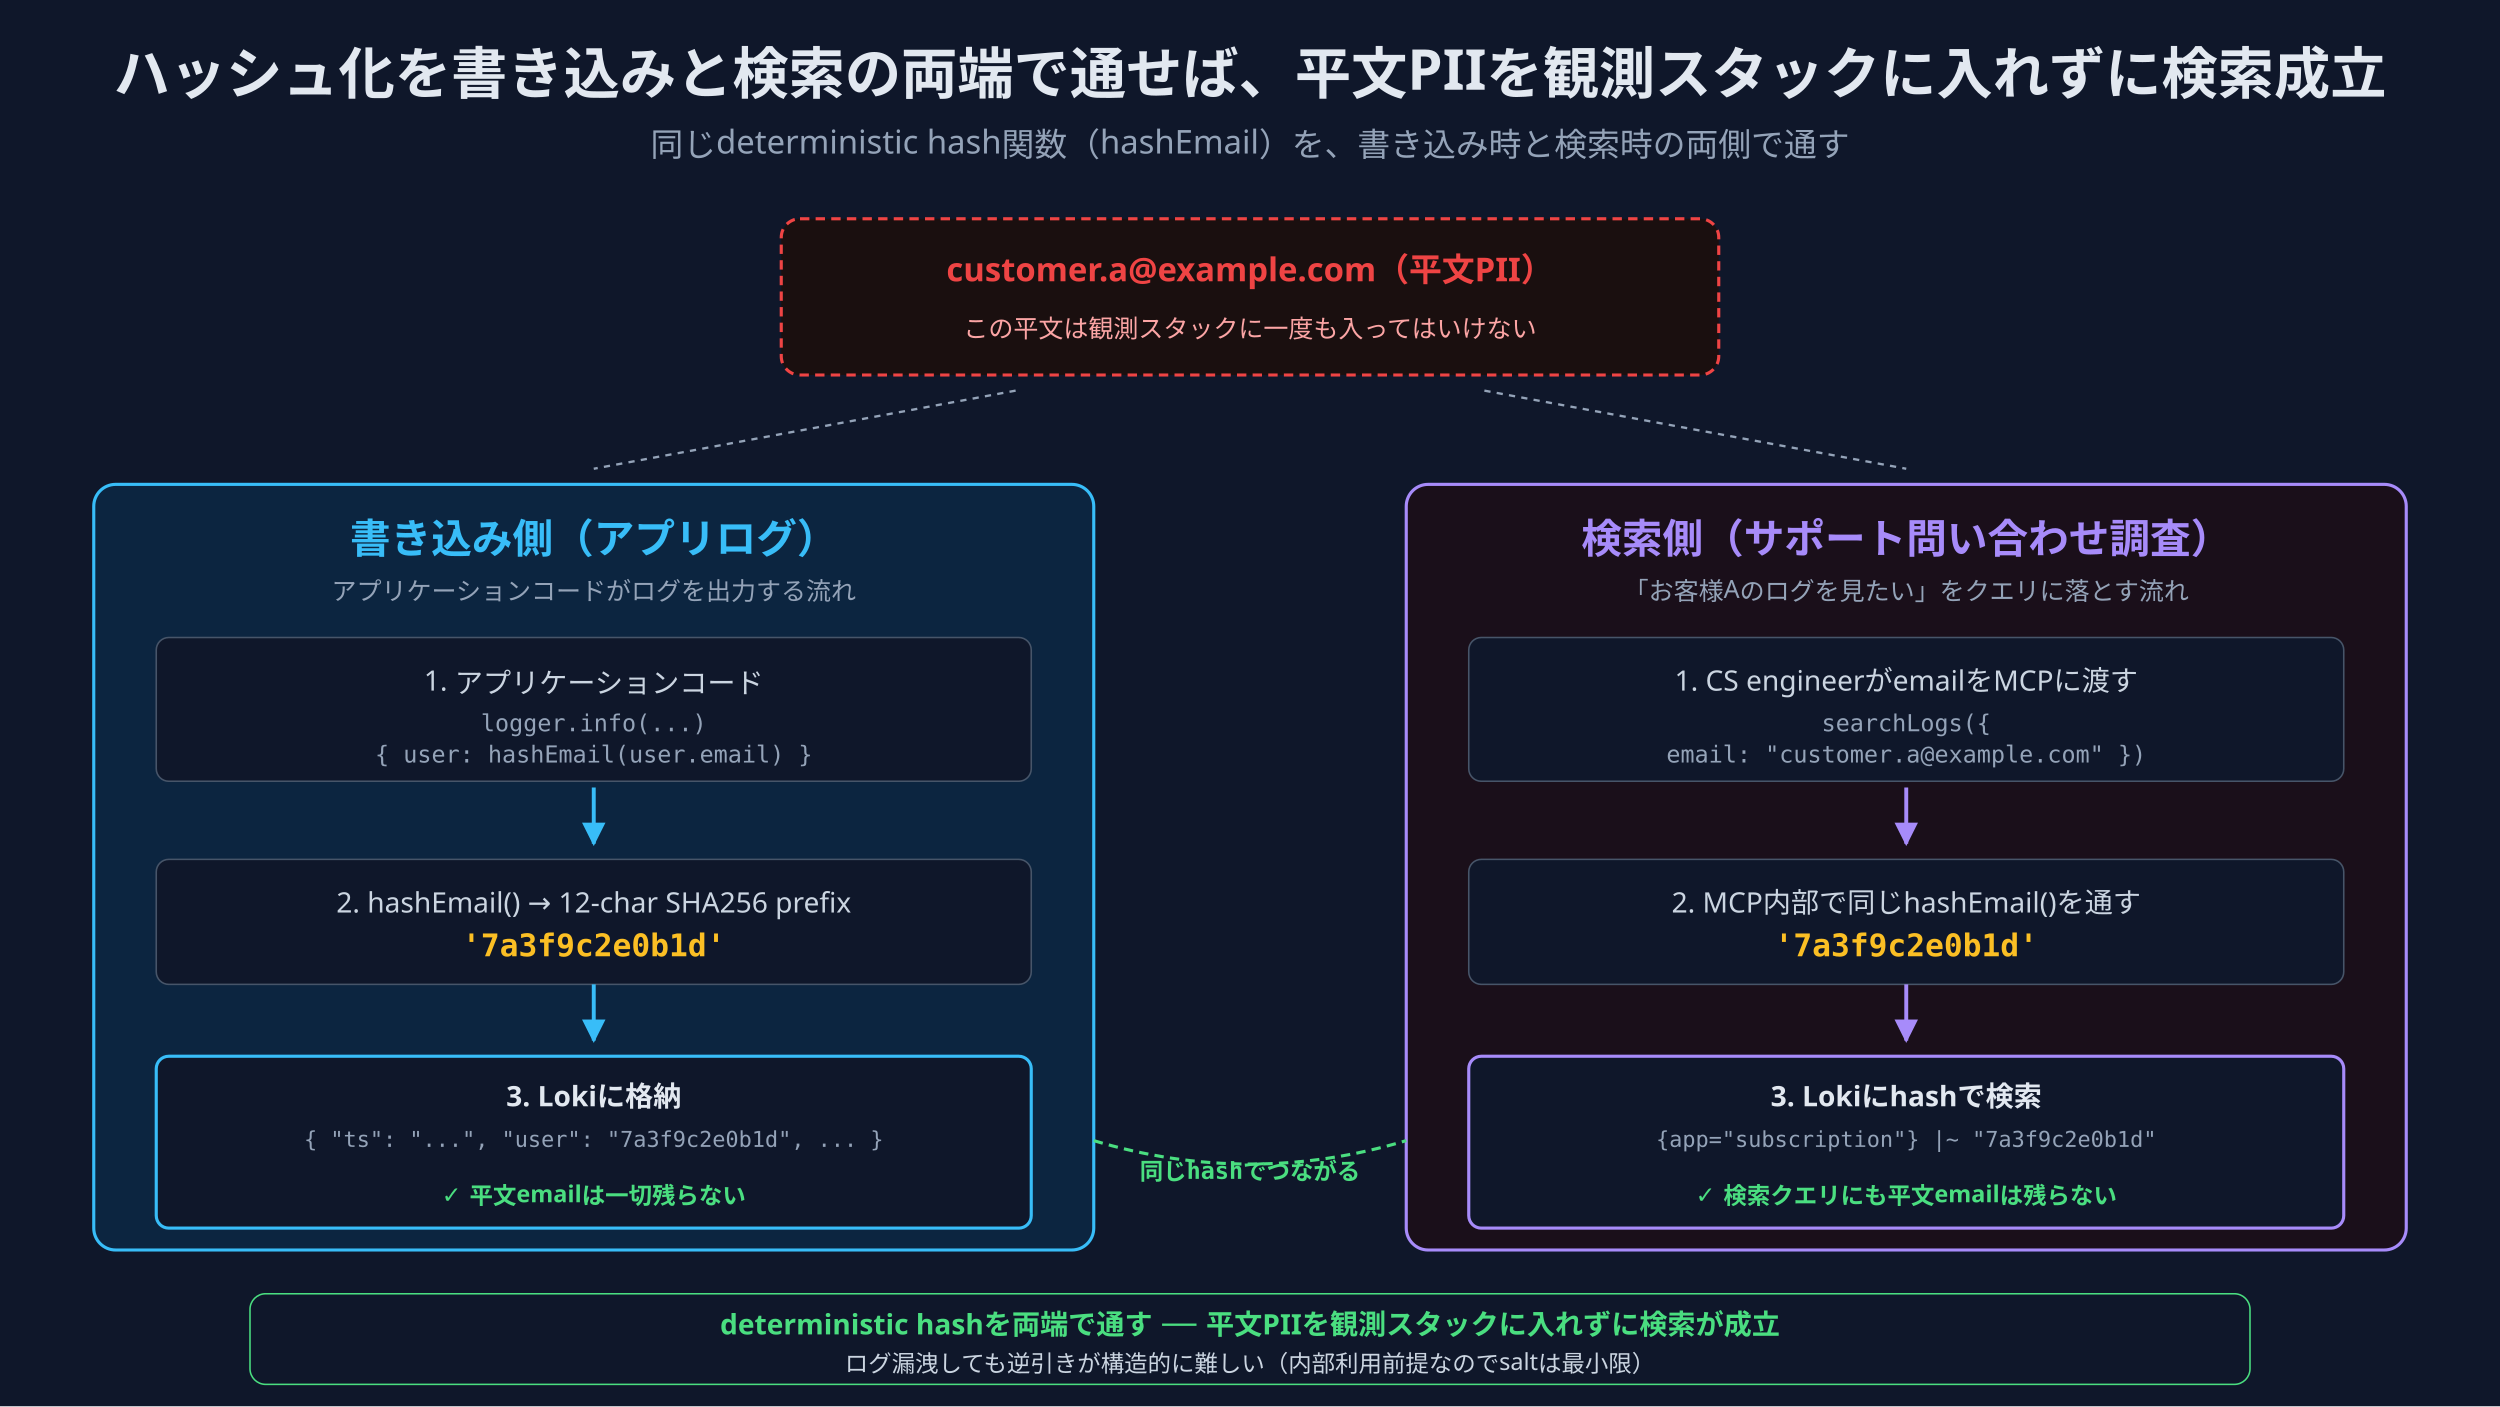
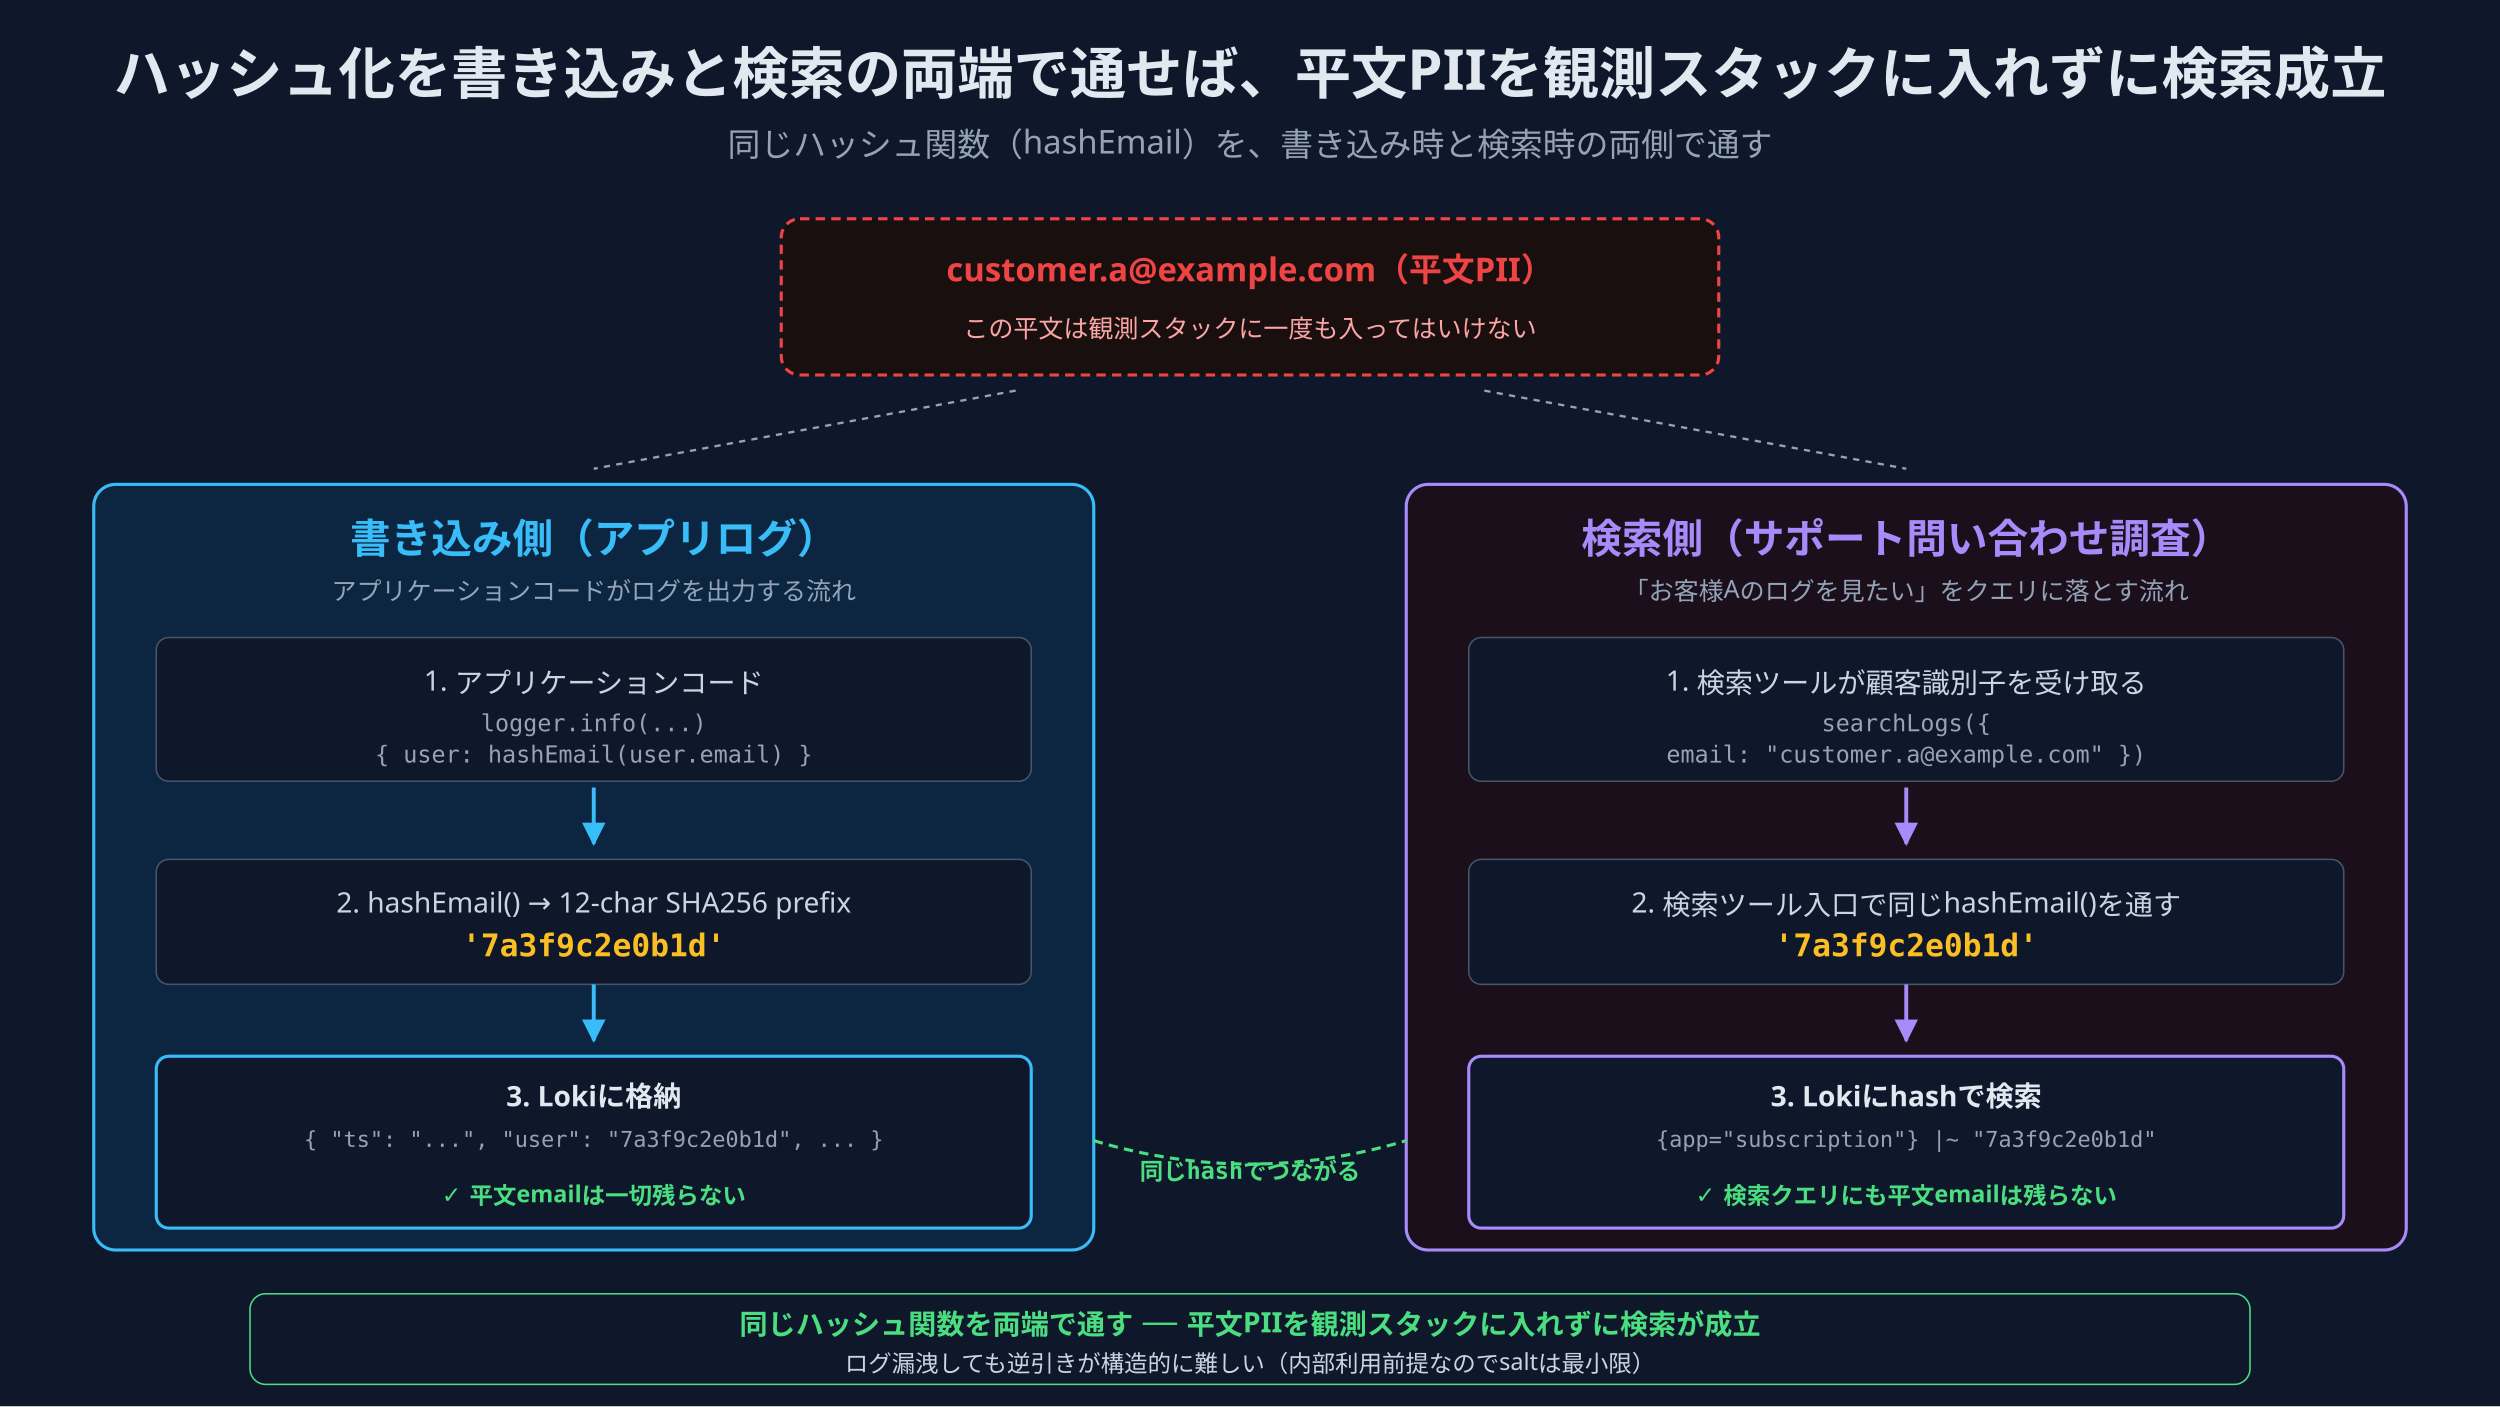
<svg xmlns="http://www.w3.org/2000/svg" width="1600" height="900" viewBox="0 0 1600 900">
  <rect width="1600" height="900" fill="#0f172a" />
  <defs>
    <marker id="a-sky" viewBox="0 0 10 10" refX="9" refY="5" markerWidth="6" markerHeight="6" orient="auto-start-reverse">
      <path d="M 0 0 L 10 5 L 0 10 z" fill="#38bdf8" />
    </marker>
    <marker id="a-violet" viewBox="0 0 10 10" refX="9" refY="5" markerWidth="6" markerHeight="6" orient="auto-start-reverse">
      <path d="M 0 0 L 10 5 L 0 10 z" fill="#a78bfa" />
    </marker>
  </defs>
  <text x="800" y="60" font-size="36" fill="#e2e8f0" text-anchor="middle" font-weight="bold" font-family="Noto Sans JP, system-ui, sans-serif">ハッシュ化を書き込みと検索の両端で通せば、平文PIIを観測スタックに入れずに検索成立</text>
-   <text x="800" y="100" font-size="21" fill="#94a3b8" text-anchor="middle" font-family="Noto Sans JP, system-ui, sans-serif">同じdeterministic hash関数（hashEmail）を、書き込み時と検索時の両側で通す</text>
+   <text x="800" y="100" font-size="21" fill="#94a3b8" text-anchor="middle" font-family="Noto Sans JP, system-ui, sans-serif">同じハッシュ関数（hashEmail）を、書き込み時と検索時の両側で通す</text>
  <g font-family="Noto Sans JP, system-ui, sans-serif">
    <rect x="500" y="140" width="600" height="100" rx="12" fill="#1a0f0f" stroke="#ef4444" stroke-width="2" stroke-dasharray="6,4" />
    <text x="800" y="180" font-size="21" fill="#ef4444" text-anchor="middle" font-weight="bold">customer.a@example.com（平文PII）</text>
    <text x="800" y="216" font-size="16" fill="#fca5a5" text-anchor="middle">この平文は観測スタックに一度も入ってはいけない</text>
  </g>
  <line x1="650" y1="250" x2="380" y2="300" stroke="#94a3b8" stroke-width="1.5" stroke-dasharray="4,4" />
  <line x1="950" y1="250" x2="1220" y2="300" stroke="#94a3b8" stroke-width="1.5" stroke-dasharray="4,4" />
  <g font-family="Noto Sans JP, system-ui, sans-serif">
    <rect x="60" y="310" width="640" height="490" rx="14" fill="#0c2540" stroke="#38bdf8" stroke-width="2" />
    <text x="380" y="354" font-size="26" fill="#38bdf8" text-anchor="middle" font-weight="bold">書き込み側（アプリログ）</text>
    <text x="380" y="384" font-size="16" fill="#94a3b8" text-anchor="middle">アプリケーションコードがログを出力する流れ</text>
    <rect x="100" y="408" width="560" height="92" rx="8" fill="#0f172a" stroke="#475569" />
    <text x="380" y="442" font-size="18" fill="#cbd5e1" text-anchor="middle">1. アプリケーションコード</text>
    <text x="380" y="468" font-size="15" fill="#94a3b8" text-anchor="middle" font-family="ui-monospace, SFMono-Regular, Menlo, monospace">logger.info(...)</text>
    <text x="380" y="488" font-size="15" fill="#94a3b8" text-anchor="middle" font-family="ui-monospace, SFMono-Regular, Menlo, monospace">{ user: hashEmail(user.email) }</text>
    <line x1="380" y1="504" x2="380" y2="540" stroke="#38bdf8" stroke-width="2.5" marker-end="url(#a-sky)" />
    <rect x="100" y="550" width="560" height="80" rx="8" fill="#0f172a" stroke="#475569" />
    <text x="380" y="584" font-size="18" fill="#cbd5e1" text-anchor="middle">2. hashEmail() → 12-char SHA256 prefix</text>
    <text x="380" y="612" font-size="20" fill="#fbbf24" text-anchor="middle" font-weight="bold" font-family="ui-monospace, SFMono-Regular, Menlo, monospace">'7a3f9c2e0b1d'</text>
    <line x1="380" y1="630" x2="380" y2="666" stroke="#38bdf8" stroke-width="2.5" marker-end="url(#a-sky)" />
    <rect x="100" y="676" width="560" height="110" rx="8" fill="#0f172a" stroke="#38bdf8" stroke-width="2" />
    <text x="380" y="708" font-size="18" fill="#e2e8f0" text-anchor="middle" font-weight="bold">3. Lokiに格納</text>
    <text x="380" y="734" font-size="14" fill="#94a3b8" text-anchor="middle" font-family="ui-monospace, SFMono-Regular, Menlo, monospace">{ "ts": "...", "user": "7a3f9c2e0b1d", ... }</text>
    <text x="380" y="770" font-size="15" fill="#4ade80" text-anchor="middle" font-weight="bold">✓ 平文emailは一切残らない</text>
  </g>
  <g font-family="Noto Sans JP, system-ui, sans-serif">
    <rect x="900" y="310" width="640" height="490" rx="14" fill="#1a0f1a" stroke="#a78bfa" stroke-width="2" />
    <text x="1220" y="354" font-size="26" fill="#a78bfa" text-anchor="middle" font-weight="bold">検索側（サポート問い合わせ調査）</text>
    <text x="1220" y="384" font-size="16" fill="#94a3b8" text-anchor="middle">「お客様Aのログを見たい」をクエリに落とす流れ</text>
    <rect x="940" y="408" width="560" height="92" rx="8" fill="#0f172a" stroke="#475569" />
-     <text x="1220" y="442" font-size="18" fill="#cbd5e1" text-anchor="middle">1. CS engineerがemailをMCPに渡す</text>
+     <text x="1220" y="442" font-size="18" fill="#cbd5e1" text-anchor="middle">1. 検索ツールが顧客識別子を受け取る</text>
    <text x="1220" y="468" font-size="15" fill="#94a3b8" text-anchor="middle" font-family="ui-monospace, SFMono-Regular, Menlo, monospace">searchLogs({</text>
    <text x="1220" y="488" font-size="15" fill="#94a3b8" text-anchor="middle" font-family="ui-monospace, SFMono-Regular, Menlo, monospace">email: "customer.a@example.com" })</text>
    <line x1="1220" y1="504" x2="1220" y2="540" stroke="#a78bfa" stroke-width="2.5" marker-end="url(#a-violet)" />
    <rect x="940" y="550" width="560" height="80" rx="8" fill="#0f172a" stroke="#475569" />
-     <text x="1220" y="584" font-size="18" fill="#cbd5e1" text-anchor="middle">2. MCP内部で同じhashEmail()を通す</text>
+     <text x="1220" y="584" font-size="18" fill="#cbd5e1" text-anchor="middle">2. 検索ツール入口で同じhashEmail()を通す</text>
    <text x="1220" y="612" font-size="20" fill="#fbbf24" text-anchor="middle" font-weight="bold" font-family="ui-monospace, SFMono-Regular, Menlo, monospace">'7a3f9c2e0b1d'</text>
    <line x1="1220" y1="630" x2="1220" y2="666" stroke="#a78bfa" stroke-width="2.5" marker-end="url(#a-violet)" />
    <rect x="940" y="676" width="560" height="110" rx="8" fill="#0f172a" stroke="#a78bfa" stroke-width="2" />
    <text x="1220" y="708" font-size="18" fill="#e2e8f0" text-anchor="middle" font-weight="bold">3. Lokiにhashで検索</text>
    <text x="1220" y="734" font-size="14" fill="#94a3b8" text-anchor="middle" font-family="ui-monospace, SFMono-Regular, Menlo, monospace">{app="subscription"} |~ "7a3f9c2e0b1d"</text>
    <text x="1220" y="770" font-size="15" fill="#4ade80" text-anchor="middle" font-weight="bold">✓ 検索クエリにも平文emailは残らない</text>
  </g>
  <path d="M 700 730 Q 800 760 900 730" stroke="#4ade80" stroke-width="2" stroke-dasharray="6,4" fill="none" />
  <text x="800" y="755" font-size="15" fill="#4ade80" text-anchor="middle" font-family="ui-monospace, SFMono-Regular, Menlo, monospace" font-weight="bold">同じhashでつながる</text>
  <g font-family="Noto Sans JP, system-ui, sans-serif">
    <rect x="160" y="828" width="1280" height="58" rx="10" fill="#0f172a" stroke="#4ade80" stroke-width="1" />
-     <text x="800" y="854" font-size="18" fill="#4ade80" text-anchor="middle" font-weight="bold">deterministic hashを両端で通す ── 平文PIIを観測スタックに入れずに検索が成立</text>
+     <text x="800" y="854" font-size="18" fill="#4ade80" text-anchor="middle" font-weight="bold">同じハッシュ関数を両端で通す ── 平文PIIを観測スタックに入れずに検索が成立</text>
    <text x="800" y="878" font-size="15" fill="#cbd5e1" text-anchor="middle">ログ漏洩しても逆引きが構造的に難しい（内部利用前提なのでsaltは最小限）</text>
  </g>
</svg>
